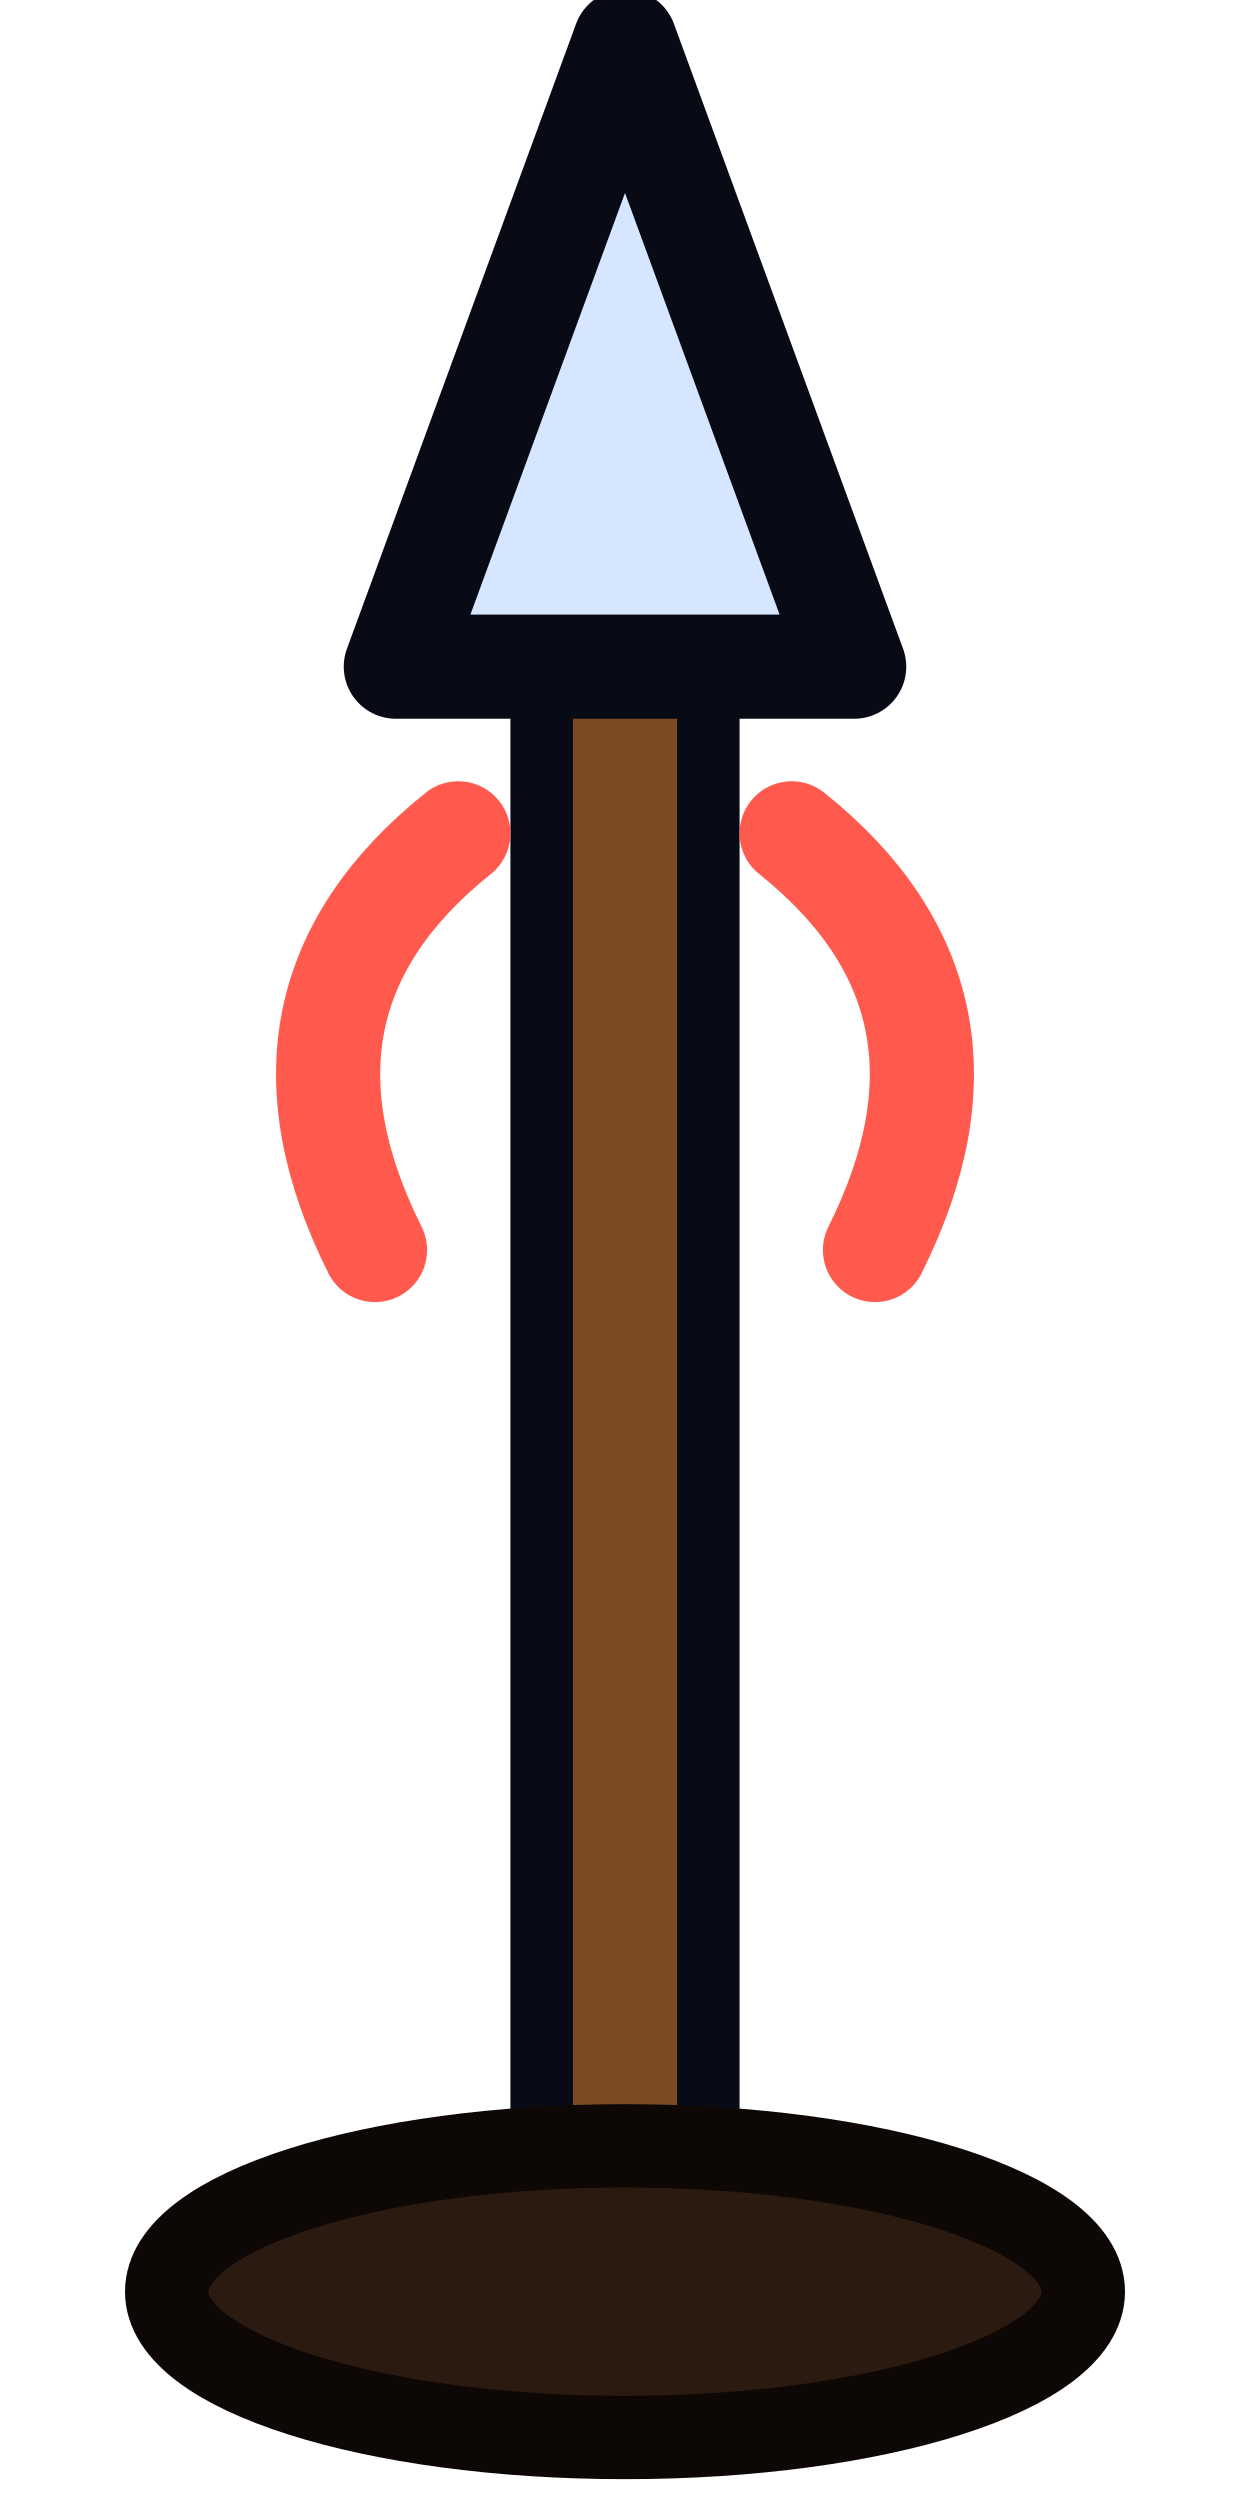
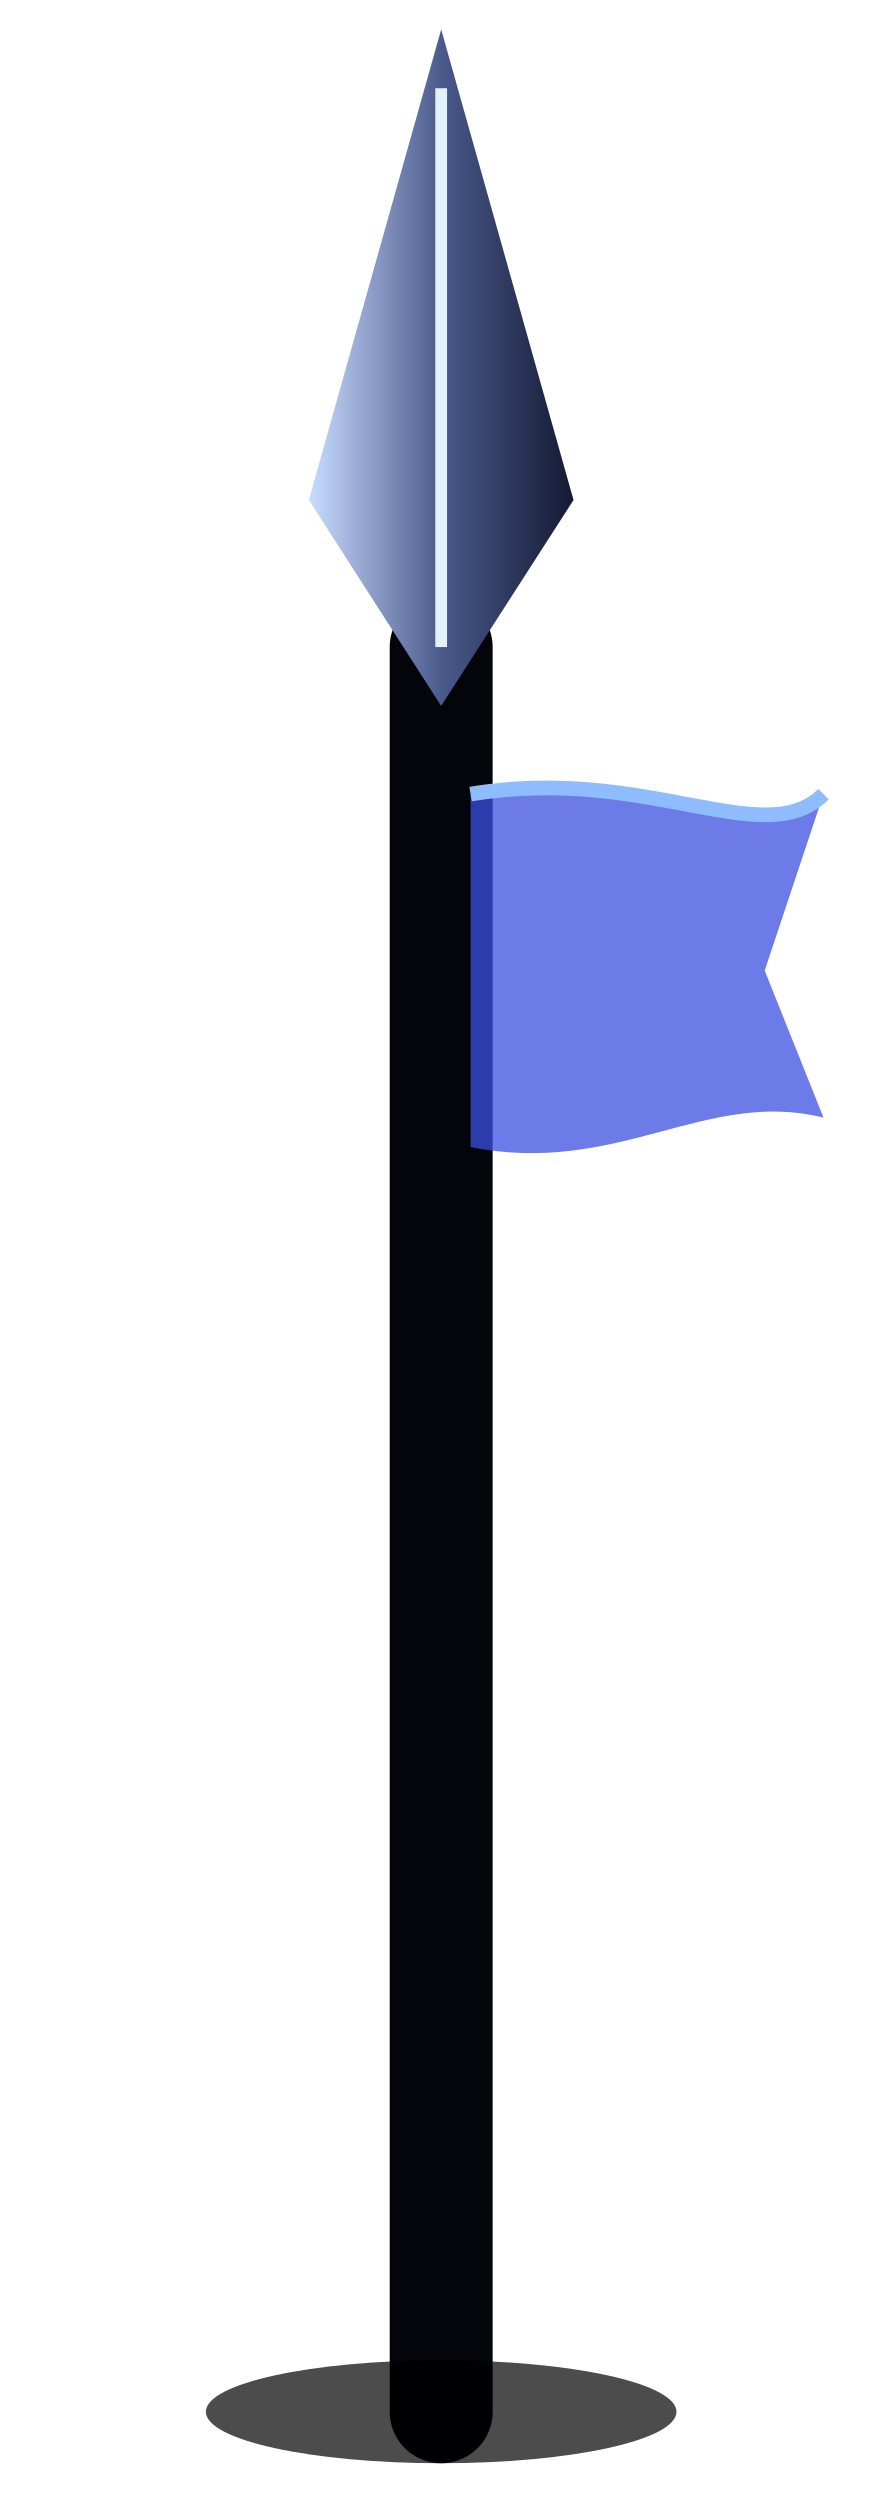
- <svg xmlns="http://www.w3.org/2000/svg" viewBox="0 0 60 120" width="60" height="120">
-   <g stroke="#080b16" stroke-width="5" stroke-linejoin="round" stroke-linecap="round">
-     <path d="M30 30 V110" stroke-width="11" />
-     <path d="M30 30 V110" stroke="#7a4a22" />
-     <path d="M30 2 l11 30 h-22 z" fill="#d7e6ff" />
-     <path d="M22 40 q-10 8 -4 20 M38 40 q10 8 4 20" fill="none" stroke="#ff5a4d" stroke-width="5" />
-   </g>
-   <ellipse cx="30" cy="110" rx="22" ry="7" fill="#2a1a10" stroke="#0d0805" stroke-width="4" />
+ <svg xmlns="http://www.w3.org/2000/svg" viewBox="0 0 60 170" width="60" height="170">
+   <defs>
+     <linearGradient id="steel" x1="0" y1="0" x2="1" y2="0">
+       <stop offset="0" stop-color="#c9dcff" />
+       <stop offset="0.5" stop-color="#4a5a8c" />
+       <stop offset="1" stop-color="#141a33" />
+     </linearGradient>
+     <linearGradient id="haft" x1="0" y1="0" x2="1" y2="0">
+       <stop offset="0" stop-color="#5a6aa0" />
+       <stop offset="1" stop-color="#0b0f22" />
+     </linearGradient>
+     <filter id="glow" x="-200%" y="-200%" width="500%" height="500%">
+       <feGaussianBlur stdDeviation="2.2" />
+     </filter>
+   </defs>
+   <path d="M30 44 V164" stroke="#04050b" stroke-width="7" stroke-linecap="round" />
+   <path d="M30 44 V164" stroke="url(#haft)" stroke-width="3.4" stroke-linecap="round" />
+   <path d="M30 2 L39 34 L30 48 L21 34 Z" fill="url(#steel)" />
+   <path d="M30 6 V44" stroke="#e4f1ff" stroke-width="0.8" />
+   <path d="M32 54 C44 52 52 58 56 54 L52 66 L56 76 C48 74 42 80 32 78 Z" fill="#3b4fe0" opacity="0.75" />
+   <path d="M32 54 C44 52 52 58 56 54" fill="none" stroke="#8fbcff" stroke-width="1" />
+   <ellipse cx="30" cy="164" rx="16" ry="3.5" fill="#000" opacity="0.7" />
</svg>
